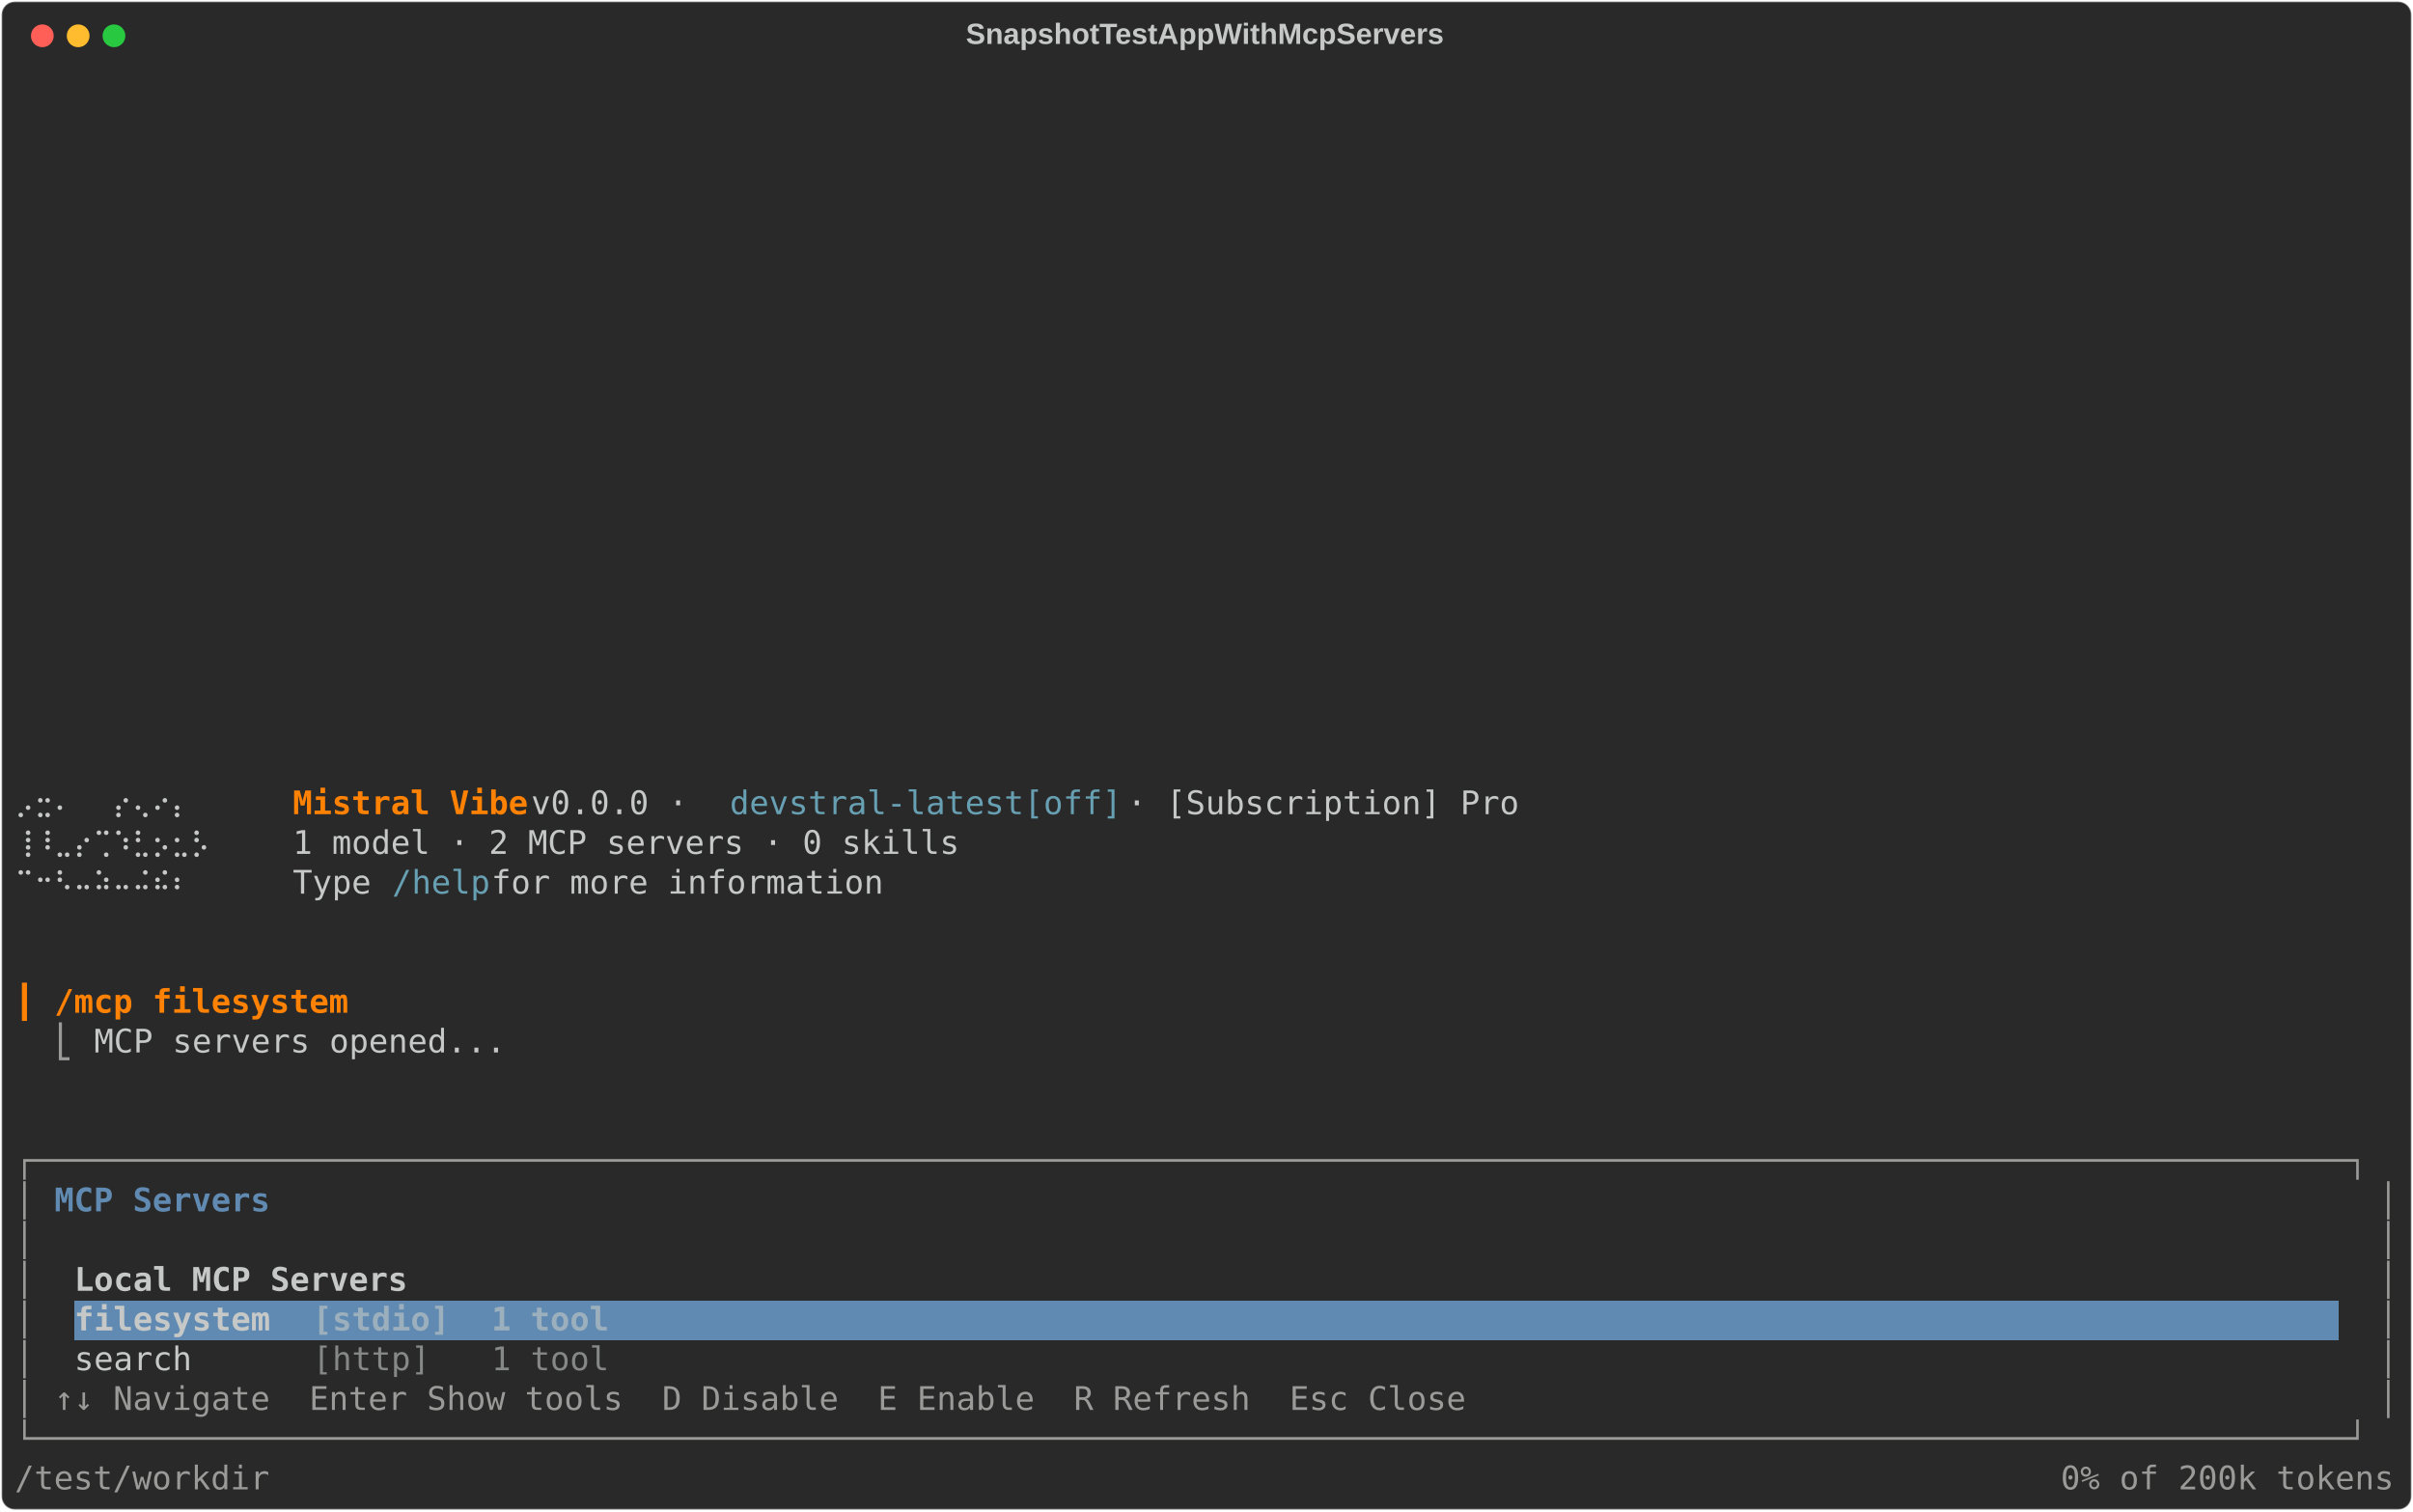
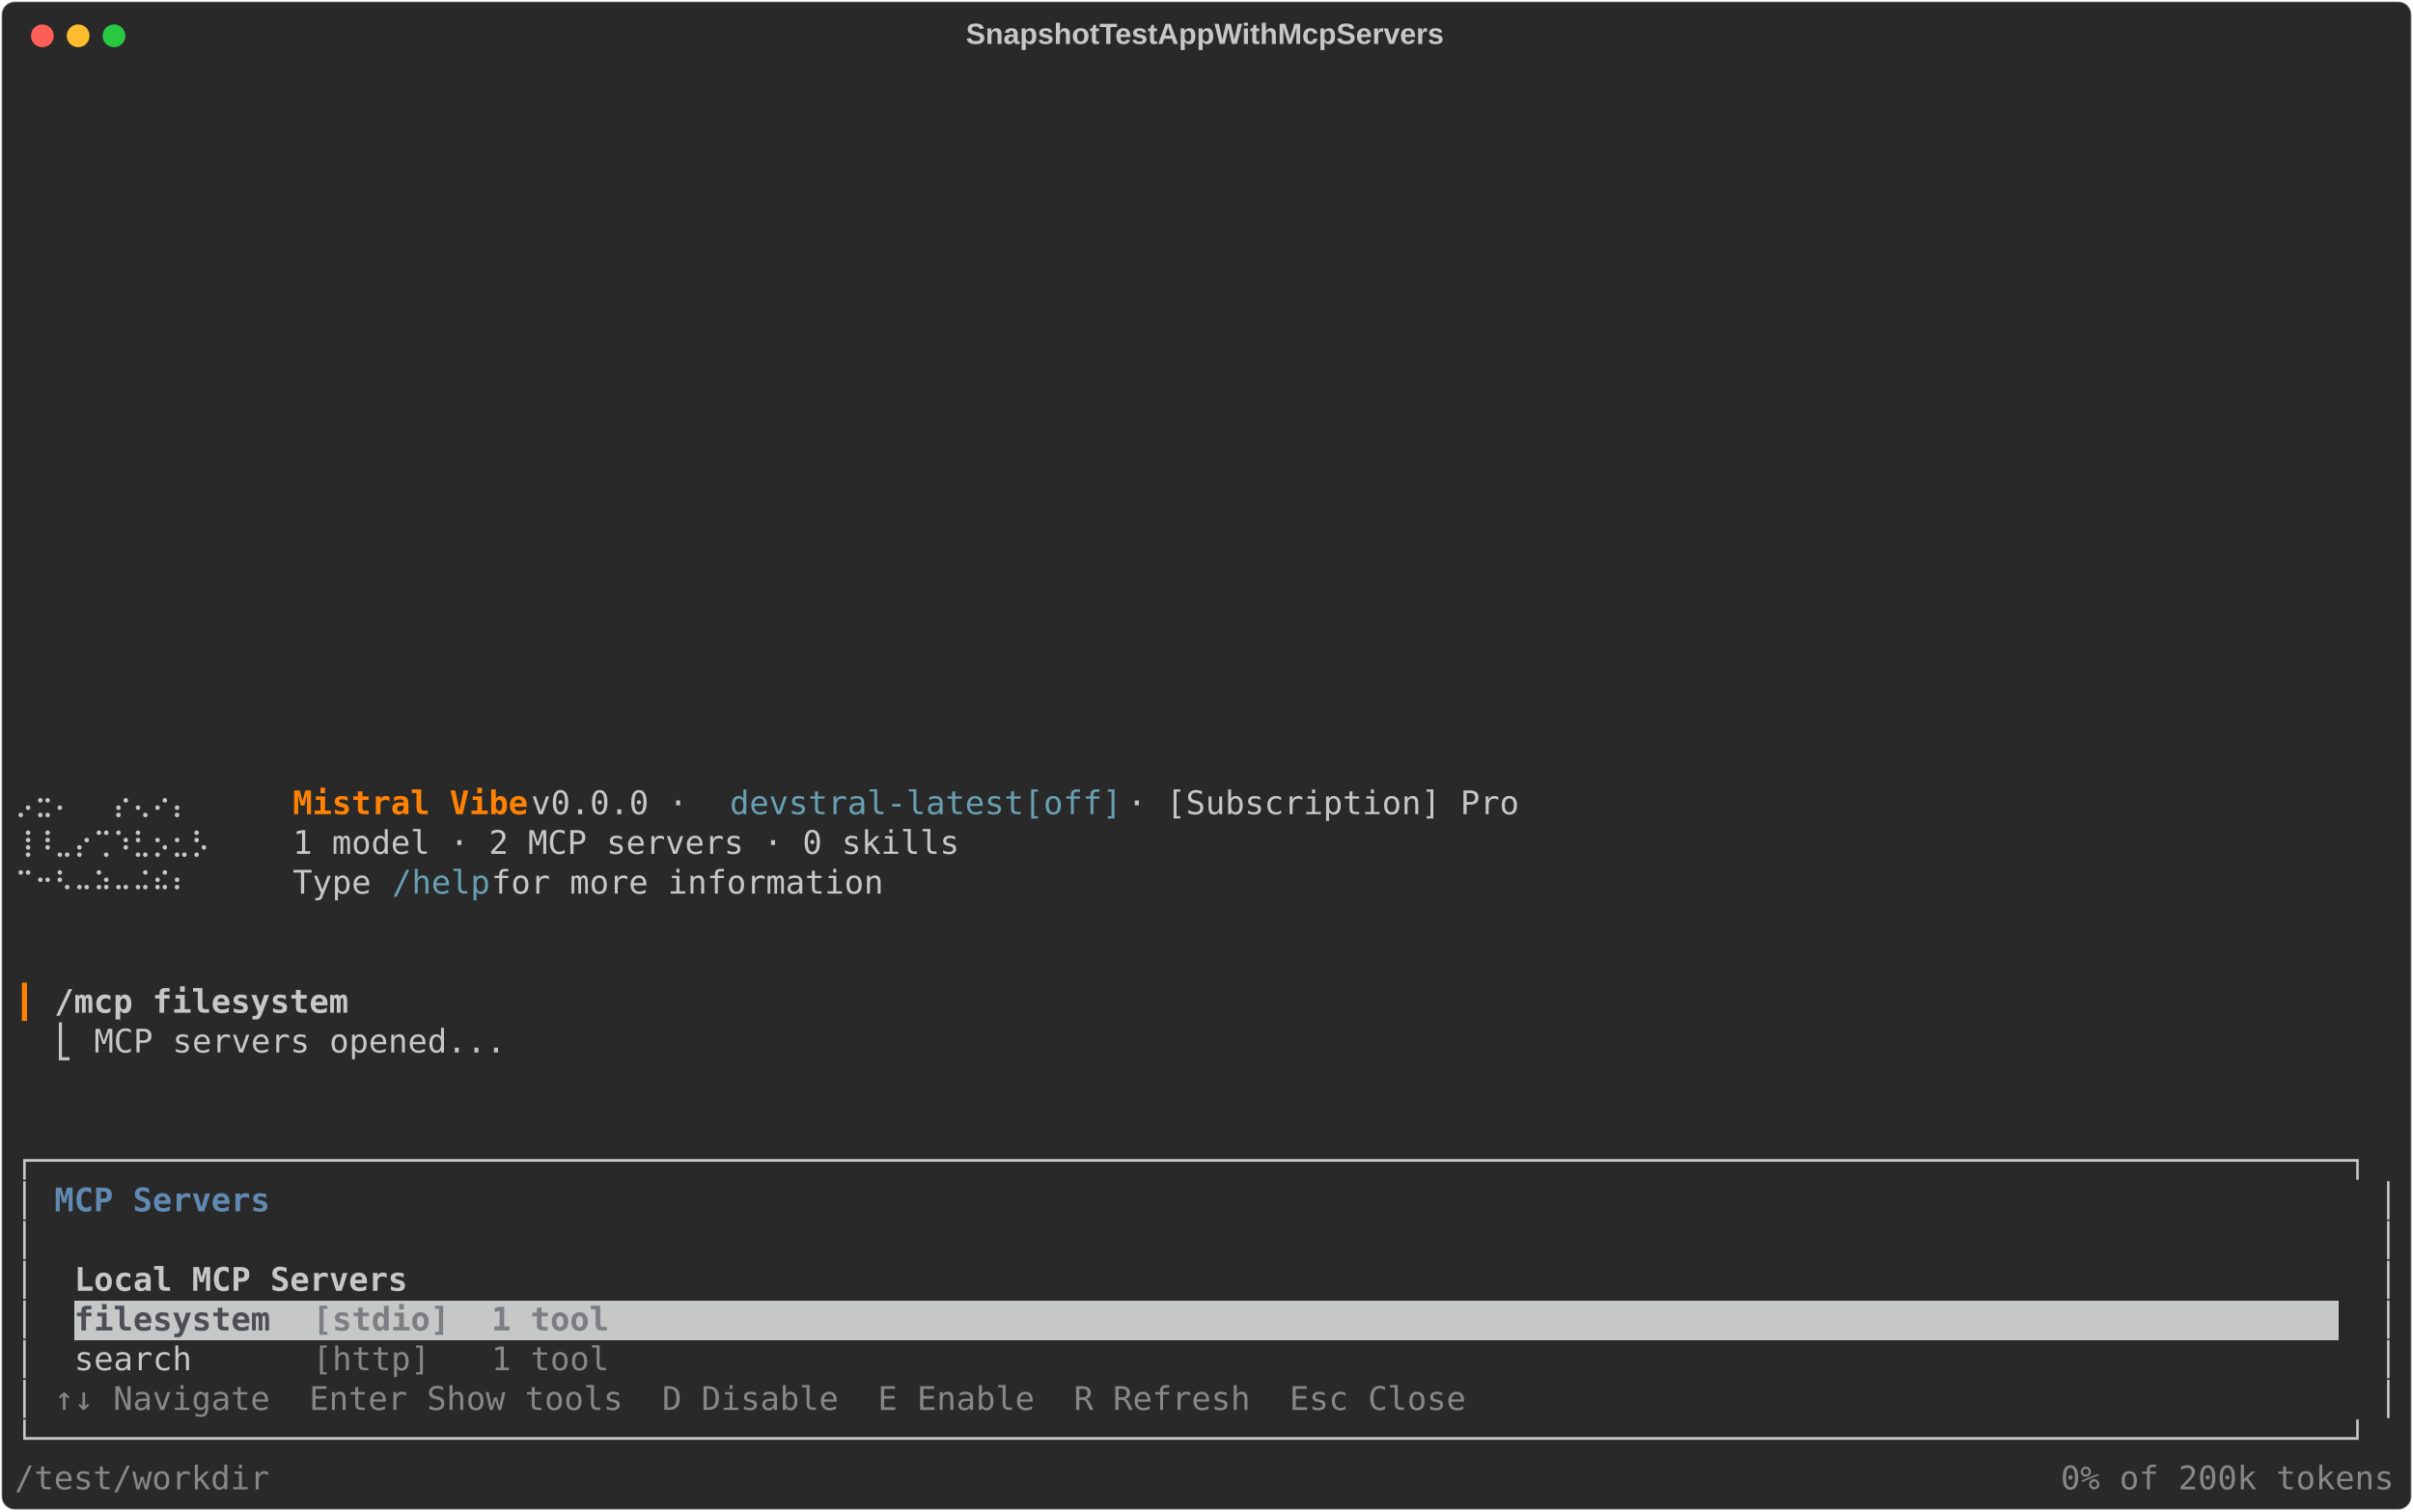
<svg xmlns="http://www.w3.org/2000/svg" class="rich-terminal" viewBox="0 0 1482 928.4">
  <style>

    @font-face {
        font-family: "Fira Code";
        src: local("FiraCode-Regular"),
                url("https://cdnjs.cloudflare.com/ajax/libs/firacode/6.2.0/woff2/FiraCode-Regular.woff2") format("woff2"),
                url("https://cdnjs.cloudflare.com/ajax/libs/firacode/6.2.0/woff/FiraCode-Regular.woff") format("woff");
        font-style: normal;
        font-weight: 400;
    }
    @font-face {
        font-family: "Fira Code";
        src: local("FiraCode-Bold"),
                url("https://cdnjs.cloudflare.com/ajax/libs/firacode/6.2.0/woff2/FiraCode-Bold.woff2") format("woff2"),
                url("https://cdnjs.cloudflare.com/ajax/libs/firacode/6.2.0/woff/FiraCode-Bold.woff") format("woff");
        font-style: bold;
        font-weight: 700;
    }

    .terminal-matrix {
        font-family: Fira Code, monospace;
        font-size: 20px;
        line-height: 24.4px;
        font-variant-east-asian: full-width;
    }

    .terminal-title {
        font-size: 18px;
        font-weight: bold;
        font-family: arial;
    }

    .terminal-r1 { fill: #c5c8c6 }
.terminal-r2 { fill: #ff8205;font-weight: bold }
.terminal-r3 { fill: #68a0b3 }
.terminal-r4 { fill: #ff8205 }
- .terminal-r5 { fill: #9a9b99 }
+ .terminal-r5 { fill: #c5c8c6;font-weight: bold }
.terminal-r6 { fill: #608ab1;font-weight: bold }
- .terminal-r7 { fill: #c5c8c6;font-weight: bold }
- .terminal-r8 { fill: #9cafbd;font-weight: bold }
+ .terminal-r7 { fill: #4b4e55;font-weight: bold }
+ .terminal-r8 { fill: #7b7e82;font-weight: bold }
.terminal-r9 { fill: #868887 }
    </style>
  <defs>
    <clipPath id="terminal-clip-terminal">
      <rect x="0" y="0" width="1463.0" height="877.4" />
    </clipPath>
    <clipPath id="terminal-line-0">
      <rect x="0" y="1.5" width="1464" height="24.65" />
    </clipPath>
    <clipPath id="terminal-line-1">
      <rect x="0" y="25.9" width="1464" height="24.65" />
    </clipPath>
    <clipPath id="terminal-line-2">
      <rect x="0" y="50.3" width="1464" height="24.65" />
    </clipPath>
    <clipPath id="terminal-line-3">
      <rect x="0" y="74.7" width="1464" height="24.65" />
    </clipPath>
    <clipPath id="terminal-line-4">
      <rect x="0" y="99.1" width="1464" height="24.65" />
    </clipPath>
    <clipPath id="terminal-line-5">
      <rect x="0" y="123.5" width="1464" height="24.65" />
    </clipPath>
    <clipPath id="terminal-line-6">
      <rect x="0" y="147.9" width="1464" height="24.65" />
    </clipPath>
    <clipPath id="terminal-line-7">
      <rect x="0" y="172.3" width="1464" height="24.65" />
    </clipPath>
    <clipPath id="terminal-line-8">
      <rect x="0" y="196.7" width="1464" height="24.65" />
    </clipPath>
    <clipPath id="terminal-line-9">
      <rect x="0" y="221.1" width="1464" height="24.65" />
    </clipPath>
    <clipPath id="terminal-line-10">
      <rect x="0" y="245.5" width="1464" height="24.65" />
    </clipPath>
    <clipPath id="terminal-line-11">
      <rect x="0" y="269.9" width="1464" height="24.65" />
    </clipPath>
    <clipPath id="terminal-line-12">
      <rect x="0" y="294.3" width="1464" height="24.65" />
    </clipPath>
    <clipPath id="terminal-line-13">
      <rect x="0" y="318.7" width="1464" height="24.65" />
    </clipPath>
    <clipPath id="terminal-line-14">
      <rect x="0" y="343.1" width="1464" height="24.65" />
    </clipPath>
    <clipPath id="terminal-line-15">
      <rect x="0" y="367.5" width="1464" height="24.65" />
    </clipPath>
    <clipPath id="terminal-line-16">
      <rect x="0" y="391.9" width="1464" height="24.65" />
    </clipPath>
    <clipPath id="terminal-line-17">
      <rect x="0" y="416.3" width="1464" height="24.65" />
    </clipPath>
    <clipPath id="terminal-line-18">
      <rect x="0" y="440.7" width="1464" height="24.65" />
    </clipPath>
    <clipPath id="terminal-line-19">
      <rect x="0" y="465.1" width="1464" height="24.65" />
    </clipPath>
    <clipPath id="terminal-line-20">
      <rect x="0" y="489.5" width="1464" height="24.65" />
    </clipPath>
    <clipPath id="terminal-line-21">
      <rect x="0" y="513.9" width="1464" height="24.65" />
    </clipPath>
    <clipPath id="terminal-line-22">
      <rect x="0" y="538.3" width="1464" height="24.65" />
    </clipPath>
    <clipPath id="terminal-line-23">
      <rect x="0" y="562.7" width="1464" height="24.65" />
    </clipPath>
    <clipPath id="terminal-line-24">
      <rect x="0" y="587.1" width="1464" height="24.65" />
    </clipPath>
    <clipPath id="terminal-line-25">
      <rect x="0" y="611.5" width="1464" height="24.65" />
    </clipPath>
    <clipPath id="terminal-line-26">
      <rect x="0" y="635.9" width="1464" height="24.65" />
    </clipPath>
    <clipPath id="terminal-line-27">
      <rect x="0" y="660.3" width="1464" height="24.65" />
    </clipPath>
    <clipPath id="terminal-line-28">
      <rect x="0" y="684.7" width="1464" height="24.65" />
    </clipPath>
    <clipPath id="terminal-line-29">
      <rect x="0" y="709.1" width="1464" height="24.65" />
    </clipPath>
    <clipPath id="terminal-line-30">
      <rect x="0" y="733.5" width="1464" height="24.65" />
    </clipPath>
    <clipPath id="terminal-line-31">
      <rect x="0" y="757.9" width="1464" height="24.65" />
    </clipPath>
    <clipPath id="terminal-line-32">
      <rect x="0" y="782.3" width="1464" height="24.65" />
    </clipPath>
    <clipPath id="terminal-line-33">
      <rect x="0" y="806.7" width="1464" height="24.65" />
    </clipPath>
    <clipPath id="terminal-line-34">
      <rect x="0" y="831.1" width="1464" height="24.65" />
    </clipPath>
  </defs>
  <rect fill="#292929" stroke="rgba(255,255,255,0.35)" stroke-width="1" x="1" y="1" width="1480" height="926.4" rx="8" />
  <text class="terminal-title" fill="#c5c8c6" text-anchor="middle" x="740" y="27">SnapshotTestAppWithMcpServers</text>
  <g transform="translate(26,22)">
    <circle cx="0" cy="0" r="7" fill="#ff5f57" />
    <circle cx="22" cy="0" r="7" fill="#febc2e" />
    <circle cx="44" cy="0" r="7" fill="#28c840" />
  </g>
  <g transform="translate(9, 41)" clip-path="url(#terminal-clip-terminal)">
-     <rect fill="#608ab1" x="36.6" y="757.9" width="146.4" height="24.65" shape-rendering="crispEdges" />
-     <rect fill="#608ab1" x="183" y="757.9" width="109.8" height="24.65" shape-rendering="crispEdges" />
-     <rect fill="#608ab1" x="292.8" y="757.9" width="97.6" height="24.65" shape-rendering="crispEdges" />
-     <rect fill="#608ab1" x="390.4" y="757.9" width="1037" height="24.65" shape-rendering="crispEdges" />
+     <rect fill="#c5c8c6" x="36.6" y="757.9" width="146.4" height="24.65" shape-rendering="crispEdges" />
+     <rect fill="#c5c8c6" x="183" y="757.9" width="109.8" height="24.65" shape-rendering="crispEdges" />
+     <rect fill="#c5c8c6" x="292.8" y="757.9" width="97.6" height="24.65" shape-rendering="crispEdges" />
+     <rect fill="#c5c8c6" x="390.4" y="757.9" width="1037" height="24.65" shape-rendering="crispEdges" />
    <g class="terminal-matrix">
      <text class="terminal-r1" x="1464" y="20" textLength="12.2" clip-path="url(#terminal-line-0)">
</text>
      <text class="terminal-r1" x="1464" y="44.4" textLength="12.2" clip-path="url(#terminal-line-1)">
</text>
      <text class="terminal-r1" x="1464" y="68.8" textLength="12.2" clip-path="url(#terminal-line-2)">
</text>
      <text class="terminal-r1" x="1464" y="93.2" textLength="12.2" clip-path="url(#terminal-line-3)">
</text>
      <text class="terminal-r1" x="1464" y="117.6" textLength="12.2" clip-path="url(#terminal-line-4)">
</text>
      <text class="terminal-r1" x="1464" y="142" textLength="12.2" clip-path="url(#terminal-line-5)">
</text>
      <text class="terminal-r1" x="1464" y="166.4" textLength="12.2" clip-path="url(#terminal-line-6)">
</text>
      <text class="terminal-r1" x="1464" y="190.8" textLength="12.2" clip-path="url(#terminal-line-7)">
</text>
      <text class="terminal-r1" x="1464" y="215.2" textLength="12.2" clip-path="url(#terminal-line-8)">
</text>
      <text class="terminal-r1" x="1464" y="239.6" textLength="12.2" clip-path="url(#terminal-line-9)">
</text>
      <text class="terminal-r1" x="1464" y="264" textLength="12.2" clip-path="url(#terminal-line-10)">
</text>
      <text class="terminal-r1" x="1464" y="288.4" textLength="12.2" clip-path="url(#terminal-line-11)">
</text>
      <text class="terminal-r1" x="1464" y="312.8" textLength="12.2" clip-path="url(#terminal-line-12)">
</text>
      <text class="terminal-r1" x="1464" y="337.2" textLength="12.2" clip-path="url(#terminal-line-13)">
</text>
      <text class="terminal-r1" x="1464" y="361.6" textLength="12.2" clip-path="url(#terminal-line-14)">
</text>
      <text class="terminal-r1" x="1464" y="386" textLength="12.2" clip-path="url(#terminal-line-15)">
</text>
      <text class="terminal-r1" x="1464" y="410.4" textLength="12.2" clip-path="url(#terminal-line-16)">
</text>
      <text class="terminal-r1" x="1464" y="434.8" textLength="12.2" clip-path="url(#terminal-line-17)">
</text>
      <text class="terminal-r1" x="0" y="459.2" textLength="134.2" clip-path="url(#terminal-line-18)">  ⡠⣒⠄  ⡔⢄⠔⡄</text>
      <text class="terminal-r2" x="170.8" y="459.2" textLength="146.4" clip-path="url(#terminal-line-18)">Mistral Vibe</text>
      <text class="terminal-r1" x="317.2" y="459.2" textLength="122" clip-path="url(#terminal-line-18)"> v0.0.0 · </text>
      <text class="terminal-r3" x="439.2" y="459.2" textLength="244" clip-path="url(#terminal-line-18)">devstral-latest[off]</text>
      <text class="terminal-r1" x="683.2" y="459.2" textLength="256.2" clip-path="url(#terminal-line-18)"> · [Subscription] Pro</text>
      <text class="terminal-r1" x="1464" y="459.2" textLength="12.2" clip-path="url(#terminal-line-18)">
</text>
      <text class="terminal-r1" x="0" y="483.6" textLength="134.2" clip-path="url(#terminal-line-19)"> ⢸⠸⣀⡔⢉⠱⣃⡢⣂⡣</text>
      <text class="terminal-r1" x="170.8" y="483.6" textLength="414.8" clip-path="url(#terminal-line-19)">1 model · 2 MCP servers · 0 skills</text>
      <text class="terminal-r1" x="1464" y="483.6" textLength="12.2" clip-path="url(#terminal-line-19)">
</text>
      <text class="terminal-r1" x="0" y="508" textLength="134.2" clip-path="url(#terminal-line-20)">  ⠉⠒⠣⠤⠵⠤⠬⠮⠆</text>
      <text class="terminal-r1" x="170.8" y="508" textLength="61" clip-path="url(#terminal-line-20)">Type </text>
      <text class="terminal-r3" x="231.8" y="508" textLength="61" clip-path="url(#terminal-line-20)">/help</text>
      <text class="terminal-r1" x="292.8" y="508" textLength="256.2" clip-path="url(#terminal-line-20)"> for more information</text>
      <text class="terminal-r1" x="1464" y="508" textLength="12.2" clip-path="url(#terminal-line-20)">
</text>
      <text class="terminal-r1" x="1464" y="532.4" textLength="12.2" clip-path="url(#terminal-line-21)">
</text>
      <text class="terminal-r1" x="1464" y="556.8" textLength="12.2" clip-path="url(#terminal-line-22)">
</text>
      <text class="terminal-r4" x="0" y="581.2" textLength="12.2" clip-path="url(#terminal-line-23)">┃</text>
-       <text class="terminal-r2" x="24.4" y="581.2" textLength="183" clip-path="url(#terminal-line-23)">/mcp filesystem</text>
+       <text class="terminal-r5" x="24.4" y="581.2" textLength="183" clip-path="url(#terminal-line-23)">/mcp filesystem</text>
      <text class="terminal-r1" x="1464" y="581.2" textLength="12.2" clip-path="url(#terminal-line-23)">
</text>
-       <text class="terminal-r5" x="24.4" y="605.6" textLength="12.2" clip-path="url(#terminal-line-24)">⎣</text>
+       <text class="terminal-r1" x="24.4" y="605.6" textLength="12.2" clip-path="url(#terminal-line-24)">⎣</text>
      <text class="terminal-r1" x="48.8" y="605.6" textLength="256.2" clip-path="url(#terminal-line-24)">MCP servers opened...</text>
      <text class="terminal-r1" x="1464" y="605.6" textLength="12.2" clip-path="url(#terminal-line-24)">
</text>
      <text class="terminal-r1" x="1464" y="630" textLength="12.2" clip-path="url(#terminal-line-25)">
</text>
      <text class="terminal-r1" x="1464" y="654.4" textLength="12.2" clip-path="url(#terminal-line-26)">
</text>
-       <text class="terminal-r5" x="0" y="678.8" textLength="1464" clip-path="url(#terminal-line-27)">┌──────────────────────────────────────────────────────────────────────────────────────────────────────────────────────┐</text>
+       <text class="terminal-r1" x="0" y="678.8" textLength="1464" clip-path="url(#terminal-line-27)">┌──────────────────────────────────────────────────────────────────────────────────────────────────────────────────────┐</text>
      <text class="terminal-r1" x="1464" y="678.8" textLength="12.2" clip-path="url(#terminal-line-27)">
</text>
-       <text class="terminal-r5" x="0" y="703.2" textLength="12.2" clip-path="url(#terminal-line-28)">│</text>
+       <text class="terminal-r1" x="0" y="703.2" textLength="12.2" clip-path="url(#terminal-line-28)">│</text>
      <text class="terminal-r6" x="24.4" y="703.2" textLength="134.2" clip-path="url(#terminal-line-28)">MCP Servers</text>
-       <text class="terminal-r5" x="1451.8" y="703.2" textLength="12.2" clip-path="url(#terminal-line-28)">│</text>
+       <text class="terminal-r1" x="1451.8" y="703.2" textLength="12.2" clip-path="url(#terminal-line-28)">│</text>
      <text class="terminal-r1" x="1464" y="703.2" textLength="12.2" clip-path="url(#terminal-line-28)">
</text>
-       <text class="terminal-r5" x="0" y="727.6" textLength="12.2" clip-path="url(#terminal-line-29)">│</text>
-       <text class="terminal-r5" x="1451.8" y="727.6" textLength="12.2" clip-path="url(#terminal-line-29)">│</text>
+       <text class="terminal-r1" x="0" y="727.6" textLength="12.2" clip-path="url(#terminal-line-29)">│</text>
+       <text class="terminal-r1" x="1451.8" y="727.6" textLength="12.2" clip-path="url(#terminal-line-29)">│</text>
      <text class="terminal-r1" x="1464" y="727.6" textLength="12.2" clip-path="url(#terminal-line-29)">
</text>
-       <text class="terminal-r5" x="0" y="752" textLength="12.2" clip-path="url(#terminal-line-30)">│</text>
-       <text class="terminal-r7" x="36.6" y="752" textLength="207.4" clip-path="url(#terminal-line-30)">Local MCP Servers</text>
-       <text class="terminal-r5" x="1451.8" y="752" textLength="12.2" clip-path="url(#terminal-line-30)">│</text>
+       <text class="terminal-r1" x="0" y="752" textLength="12.2" clip-path="url(#terminal-line-30)">│</text>
+       <text class="terminal-r5" x="36.6" y="752" textLength="207.4" clip-path="url(#terminal-line-30)">Local MCP Servers</text>
+       <text class="terminal-r1" x="1451.8" y="752" textLength="12.2" clip-path="url(#terminal-line-30)">│</text>
      <text class="terminal-r1" x="1464" y="752" textLength="12.2" clip-path="url(#terminal-line-30)">
</text>
-       <text class="terminal-r5" x="0" y="776.4" textLength="12.2" clip-path="url(#terminal-line-31)">│</text>
+       <text class="terminal-r1" x="0" y="776.4" textLength="12.2" clip-path="url(#terminal-line-31)">│</text>
      <text class="terminal-r7" x="36.6" y="776.4" textLength="146.4" clip-path="url(#terminal-line-31)">  filesystem</text>
      <text class="terminal-r8" x="183" y="776.4" textLength="109.8" clip-path="url(#terminal-line-31)">  [stdio]</text>
      <text class="terminal-r8" x="292.8" y="776.4" textLength="97.6" clip-path="url(#terminal-line-31)">  1 tool</text>
-       <text class="terminal-r5" x="1451.8" y="776.4" textLength="12.2" clip-path="url(#terminal-line-31)">│</text>
+       <text class="terminal-r1" x="1451.8" y="776.4" textLength="12.2" clip-path="url(#terminal-line-31)">│</text>
      <text class="terminal-r1" x="1464" y="776.4" textLength="12.2" clip-path="url(#terminal-line-31)">
</text>
-       <text class="terminal-r5" x="0" y="800.8" textLength="12.2" clip-path="url(#terminal-line-32)">│</text>
+       <text class="terminal-r1" x="0" y="800.8" textLength="12.2" clip-path="url(#terminal-line-32)">│</text>
      <text class="terminal-r1" x="36.6" y="800.8" textLength="146.4" clip-path="url(#terminal-line-32)">  search    </text>
      <text class="terminal-r9" x="183" y="800.8" textLength="109.8" clip-path="url(#terminal-line-32)">  [http] </text>
      <text class="terminal-r9" x="292.8" y="800.8" textLength="97.6" clip-path="url(#terminal-line-32)">  1 tool</text>
-       <text class="terminal-r5" x="1451.8" y="800.8" textLength="12.2" clip-path="url(#terminal-line-32)">│</text>
+       <text class="terminal-r1" x="1451.8" y="800.8" textLength="12.2" clip-path="url(#terminal-line-32)">│</text>
      <text class="terminal-r1" x="1464" y="800.8" textLength="12.2" clip-path="url(#terminal-line-32)">
</text>
-       <text class="terminal-r5" x="0" y="825.2" textLength="12.2" clip-path="url(#terminal-line-33)">│</text>
-       <text class="terminal-r5" x="24.4" y="825.2" textLength="878.4" clip-path="url(#terminal-line-33)">↑↓ Navigate  Enter Show tools  D Disable  E Enable  R Refresh  Esc Close</text>
-       <text class="terminal-r5" x="1451.8" y="825.2" textLength="12.2" clip-path="url(#terminal-line-33)">│</text>
+       <text class="terminal-r1" x="0" y="825.2" textLength="12.2" clip-path="url(#terminal-line-33)">│</text>
+       <text class="terminal-r9" x="24.4" y="825.2" textLength="878.4" clip-path="url(#terminal-line-33)">↑↓ Navigate  Enter Show tools  D Disable  E Enable  R Refresh  Esc Close</text>
+       <text class="terminal-r1" x="1451.8" y="825.2" textLength="12.2" clip-path="url(#terminal-line-33)">│</text>
      <text class="terminal-r1" x="1464" y="825.2" textLength="12.2" clip-path="url(#terminal-line-33)">
</text>
-       <text class="terminal-r5" x="0" y="849.6" textLength="1464" clip-path="url(#terminal-line-34)">└──────────────────────────────────────────────────────────────────────────────────────────────────────────────────────┘</text>
+       <text class="terminal-r1" x="0" y="849.6" textLength="1464" clip-path="url(#terminal-line-34)">└──────────────────────────────────────────────────────────────────────────────────────────────────────────────────────┘</text>
      <text class="terminal-r1" x="1464" y="849.6" textLength="12.2" clip-path="url(#terminal-line-34)">
</text>
-       <text class="terminal-r5" x="0" y="874" textLength="158.6" clip-path="url(#terminal-line-35)">/test/workdir</text>
-       <text class="terminal-r5" x="1256.6" y="874" textLength="207.4" clip-path="url(#terminal-line-35)">0% of 200k tokens</text>
+       <text class="terminal-r9" x="0" y="874" textLength="158.6" clip-path="url(#terminal-line-35)">/test/workdir</text>
+       <text class="terminal-r9" x="1256.6" y="874" textLength="207.4" clip-path="url(#terminal-line-35)">0% of 200k tokens</text>
    </g>
  </g>
</svg>
